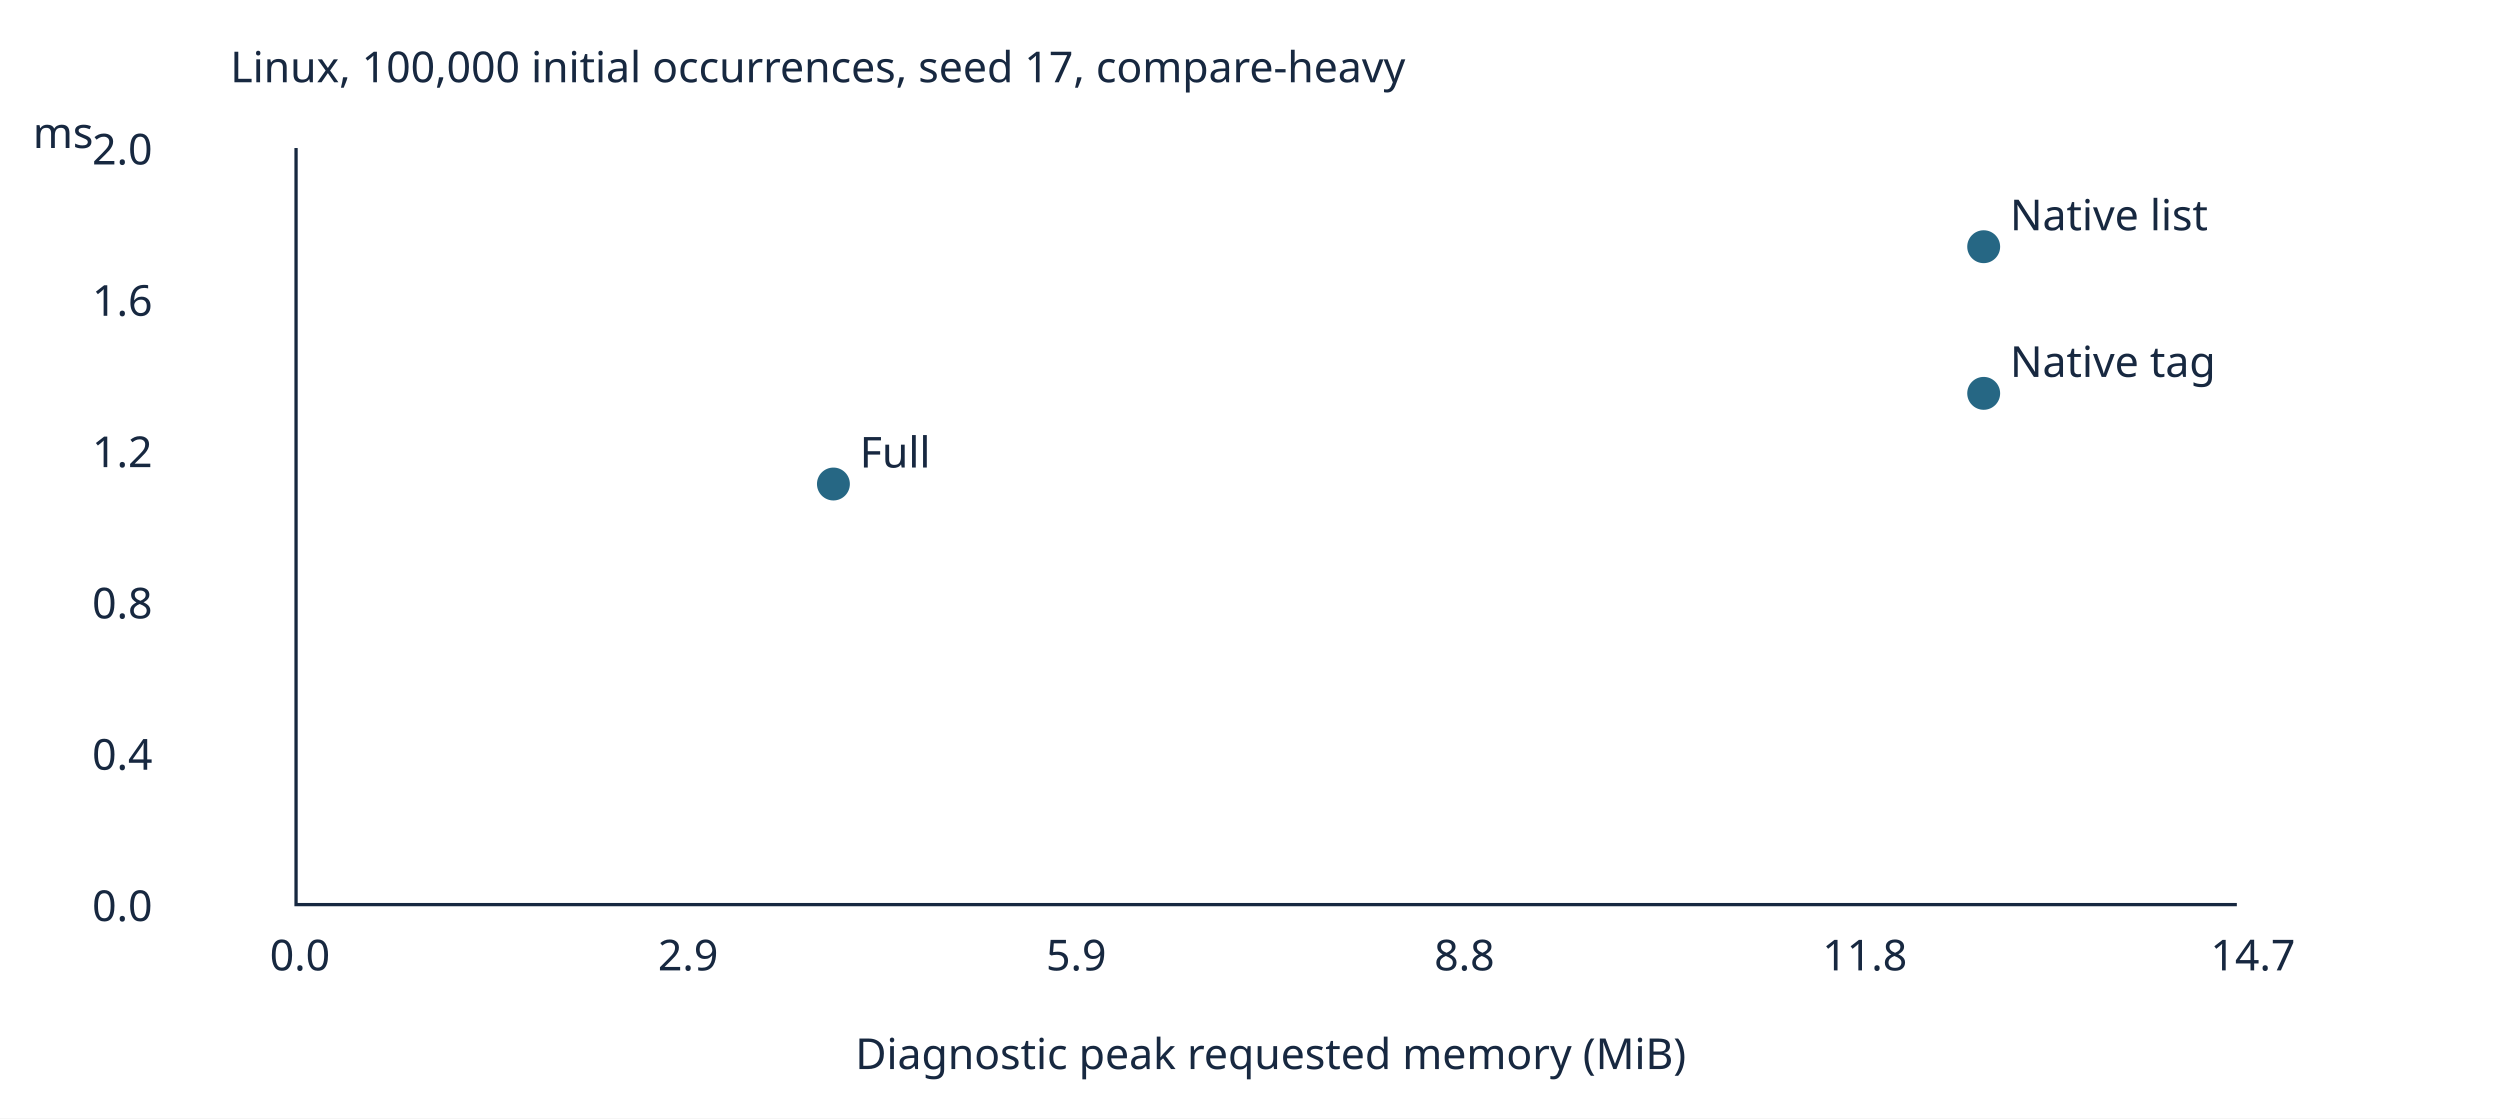
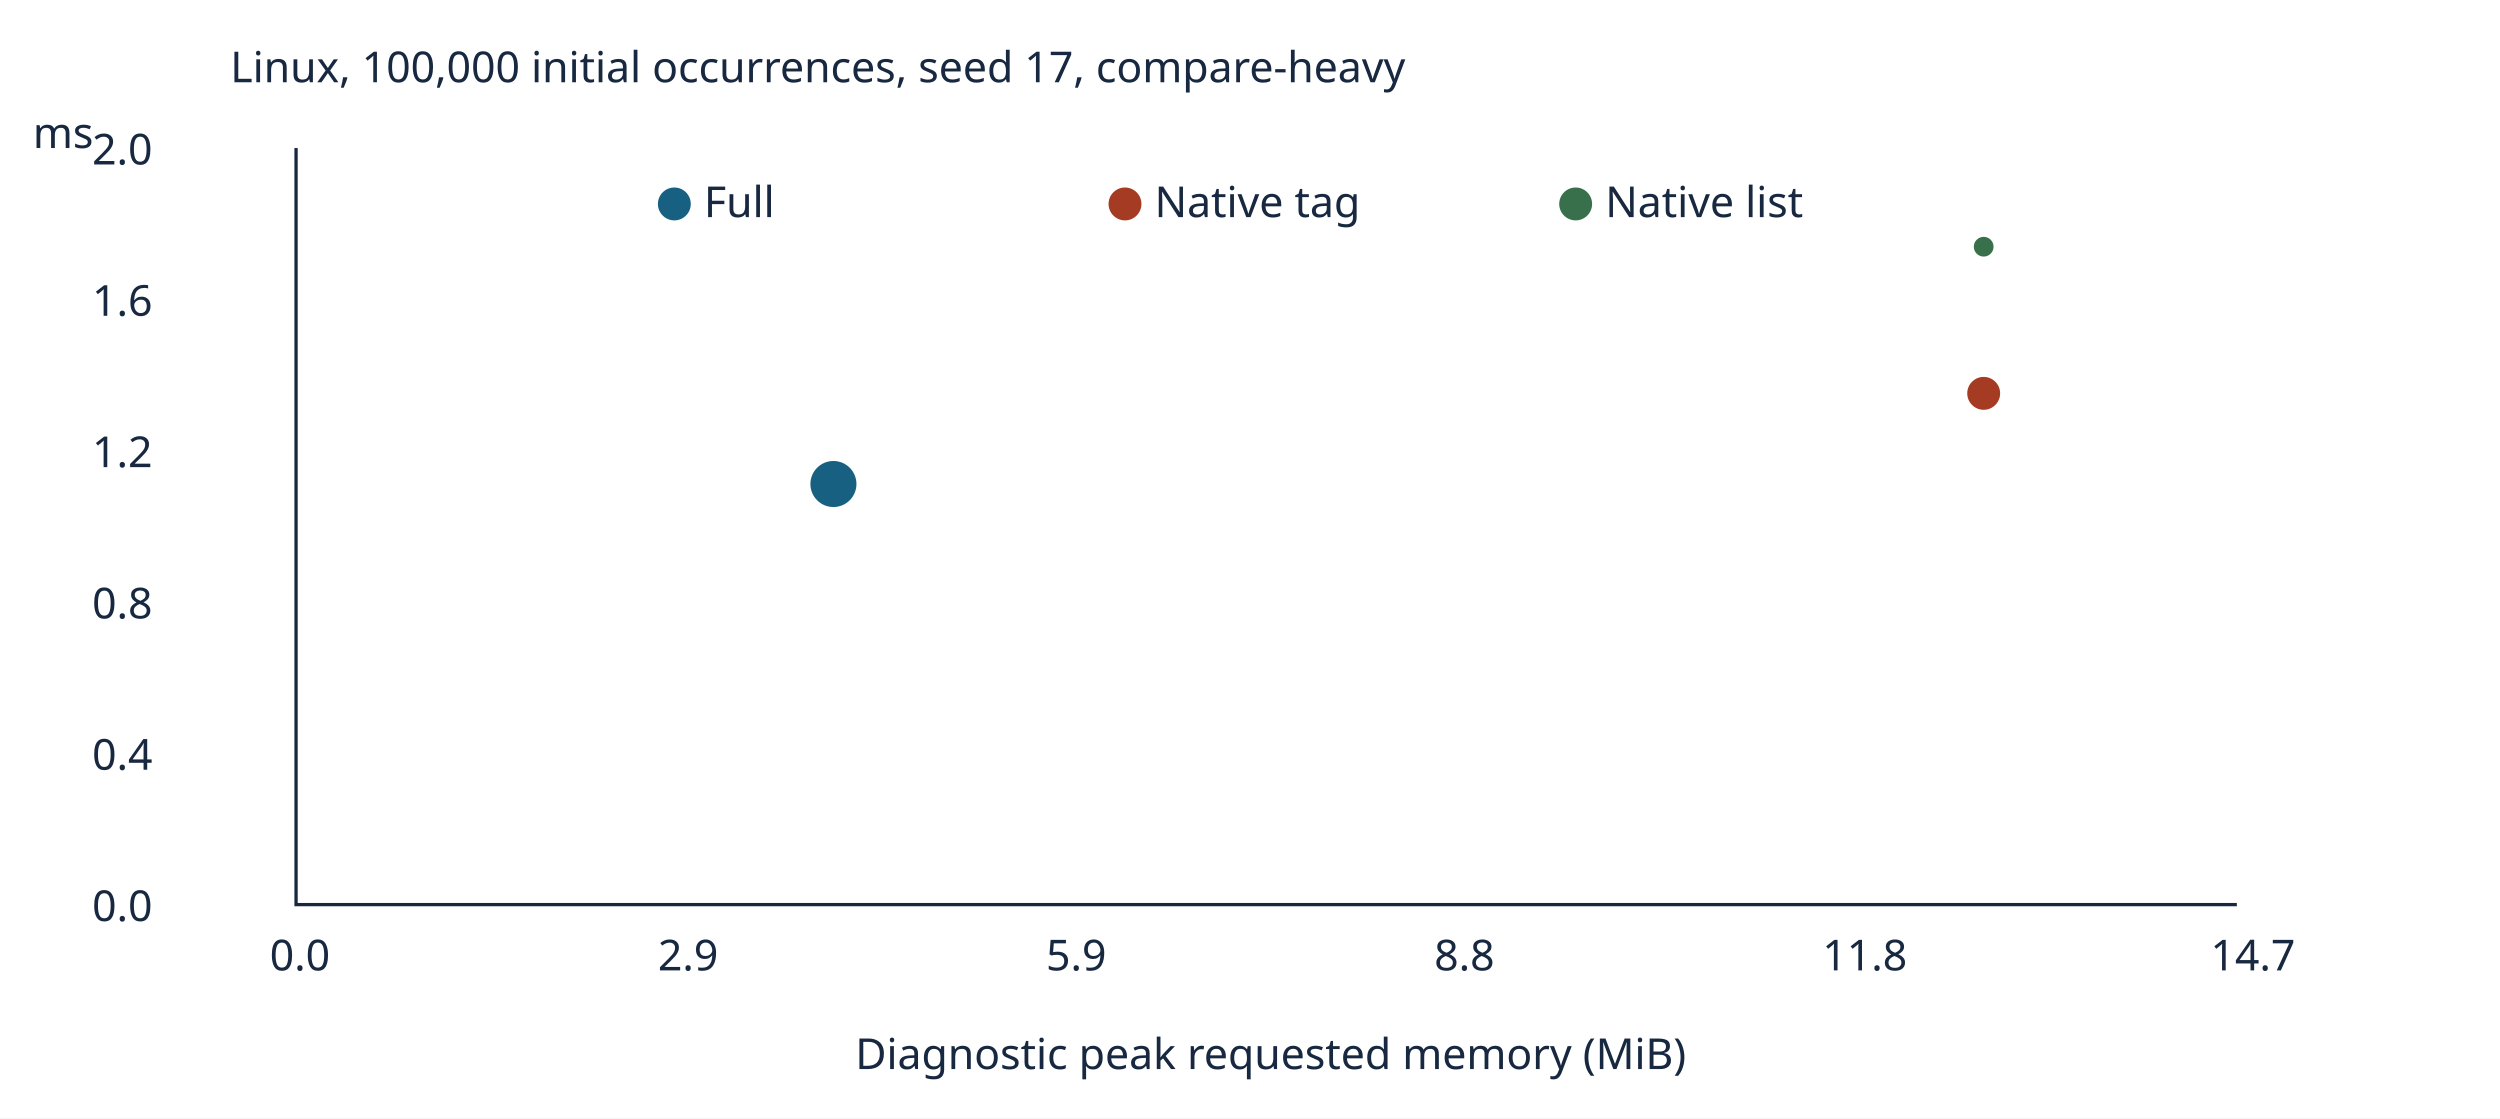
<svg xmlns="http://www.w3.org/2000/svg" viewBox="0 0 760 340" role="img">
  <rect width="100%" height="100%" fill="white" />
  <g font-family="sans-serif" font-size="13" fill="#172840">
    <text x="70" y="25">Linux, 100,000 initial occurrences, seed 17, compare-heavy</text>
    <path d="M90 45v230h590" fill="none" stroke="#172840" />
    <text x="82" y="295">0.0</text>
    <text x="28" y="280">0.0</text>
    <text x="200" y="295">2.9</text>
    <text x="28" y="234">0.4</text>
    <text x="318" y="295">5.9</text>
    <text x="28" y="188">0.8</text>
    <text x="436" y="295">8.8</text>
    <text x="28" y="142">1.2</text>
    <text x="554" y="295">11.8</text>
    <text x="28" y="96">1.6</text>
    <text x="672" y="295">14.7</text>
    <text x="28" y="50">2.0</text>
    <text x="260" y="325">Diagnostic peak requested memory (MiB)</text>
    <text x="10" y="45">ms</text>
-     <circle cx="253.36" cy="147.14" r="5" fill="#266784" />
-     <text x="261.364" y="142.138">Full</text>
-     <circle cx="603.04" cy="119.58" r="5" fill="#266784" />
-     <text x="611.043" y="114.579">Native tag</text>
-     <circle cx="603.04" cy="75.00" r="5" fill="#266784" />
-     <text x="611.043" y="70">Native list</text>
+     <circle cx="253.36" cy="147.14" r="7" fill="#176082" />
+     <circle cx="205" cy="62" r="5" fill="#176082" />
+     <text x="214" y="66">Full</text>
+     <circle cx="603.04" cy="119.58" r="5" fill="#a53b23" />
+     <circle cx="342" cy="62" r="5" fill="#a53b23" />
+     <text x="351" y="66">Native tag</text>
+     <circle cx="603.04" cy="75.00" r="3" fill="#37704b" />
+     <circle cx="479" cy="62" r="5" fill="#37704b" />
+     <text x="488" y="66">Native list</text>
  </g>
</svg>
